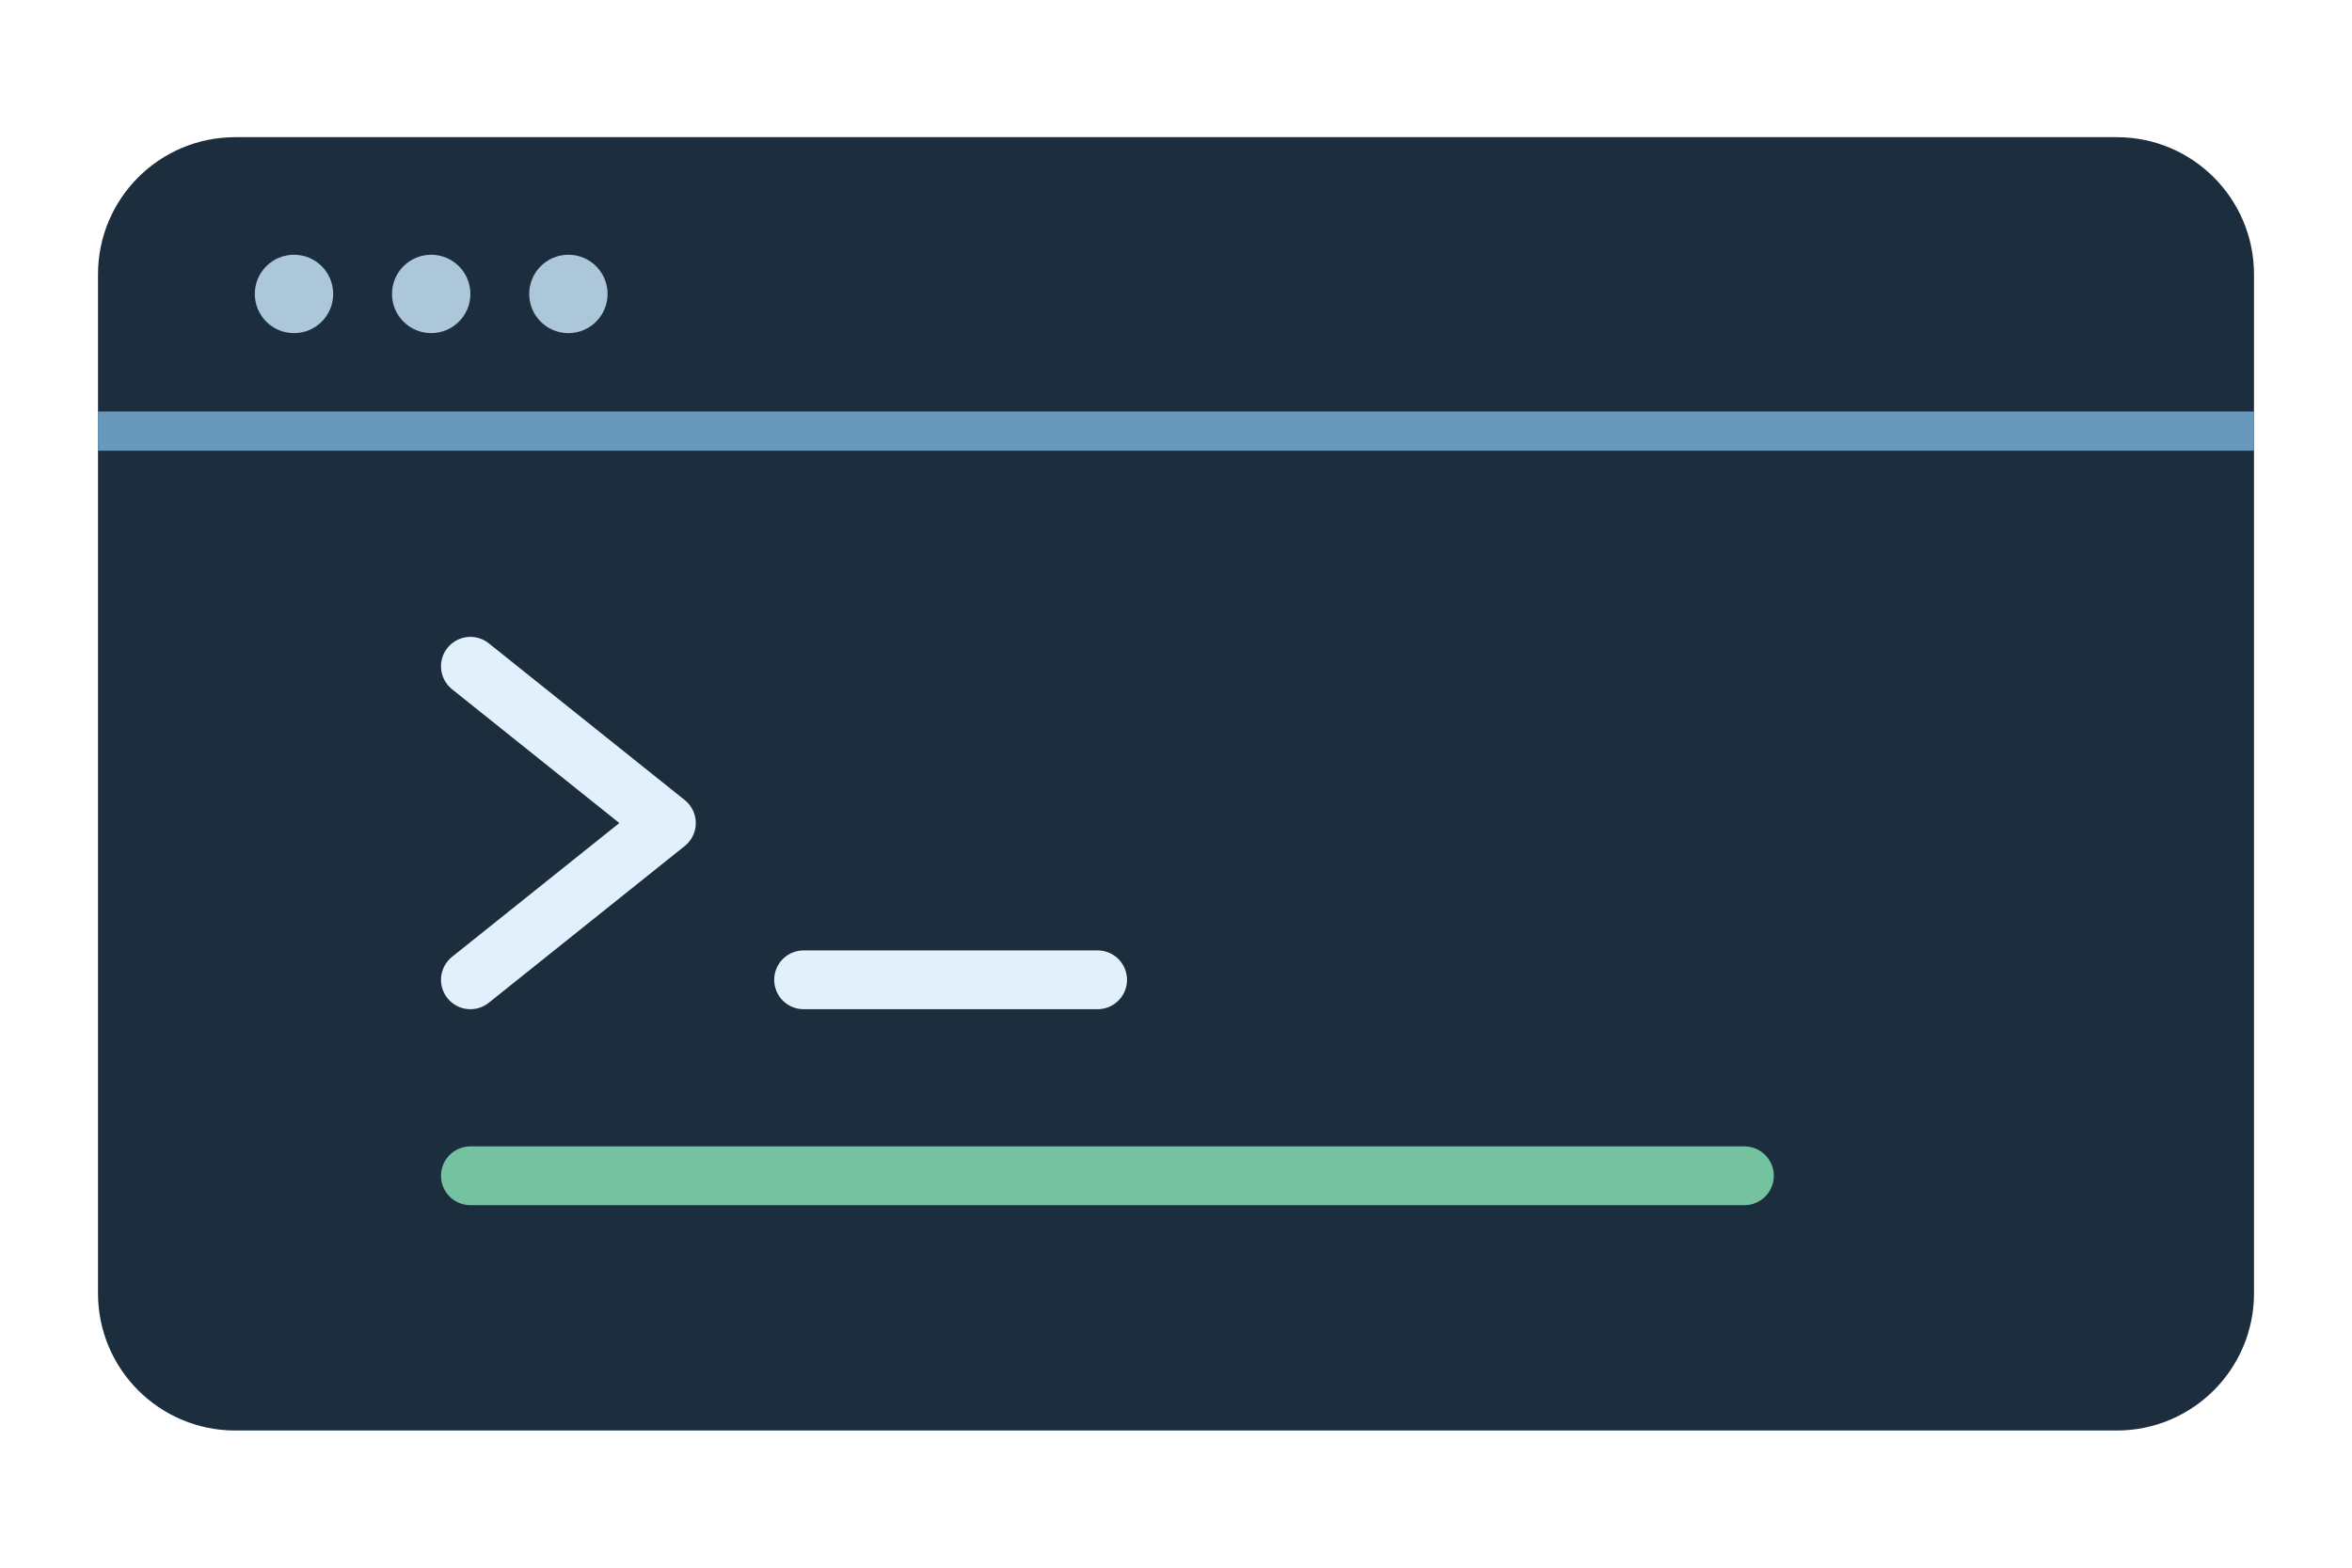
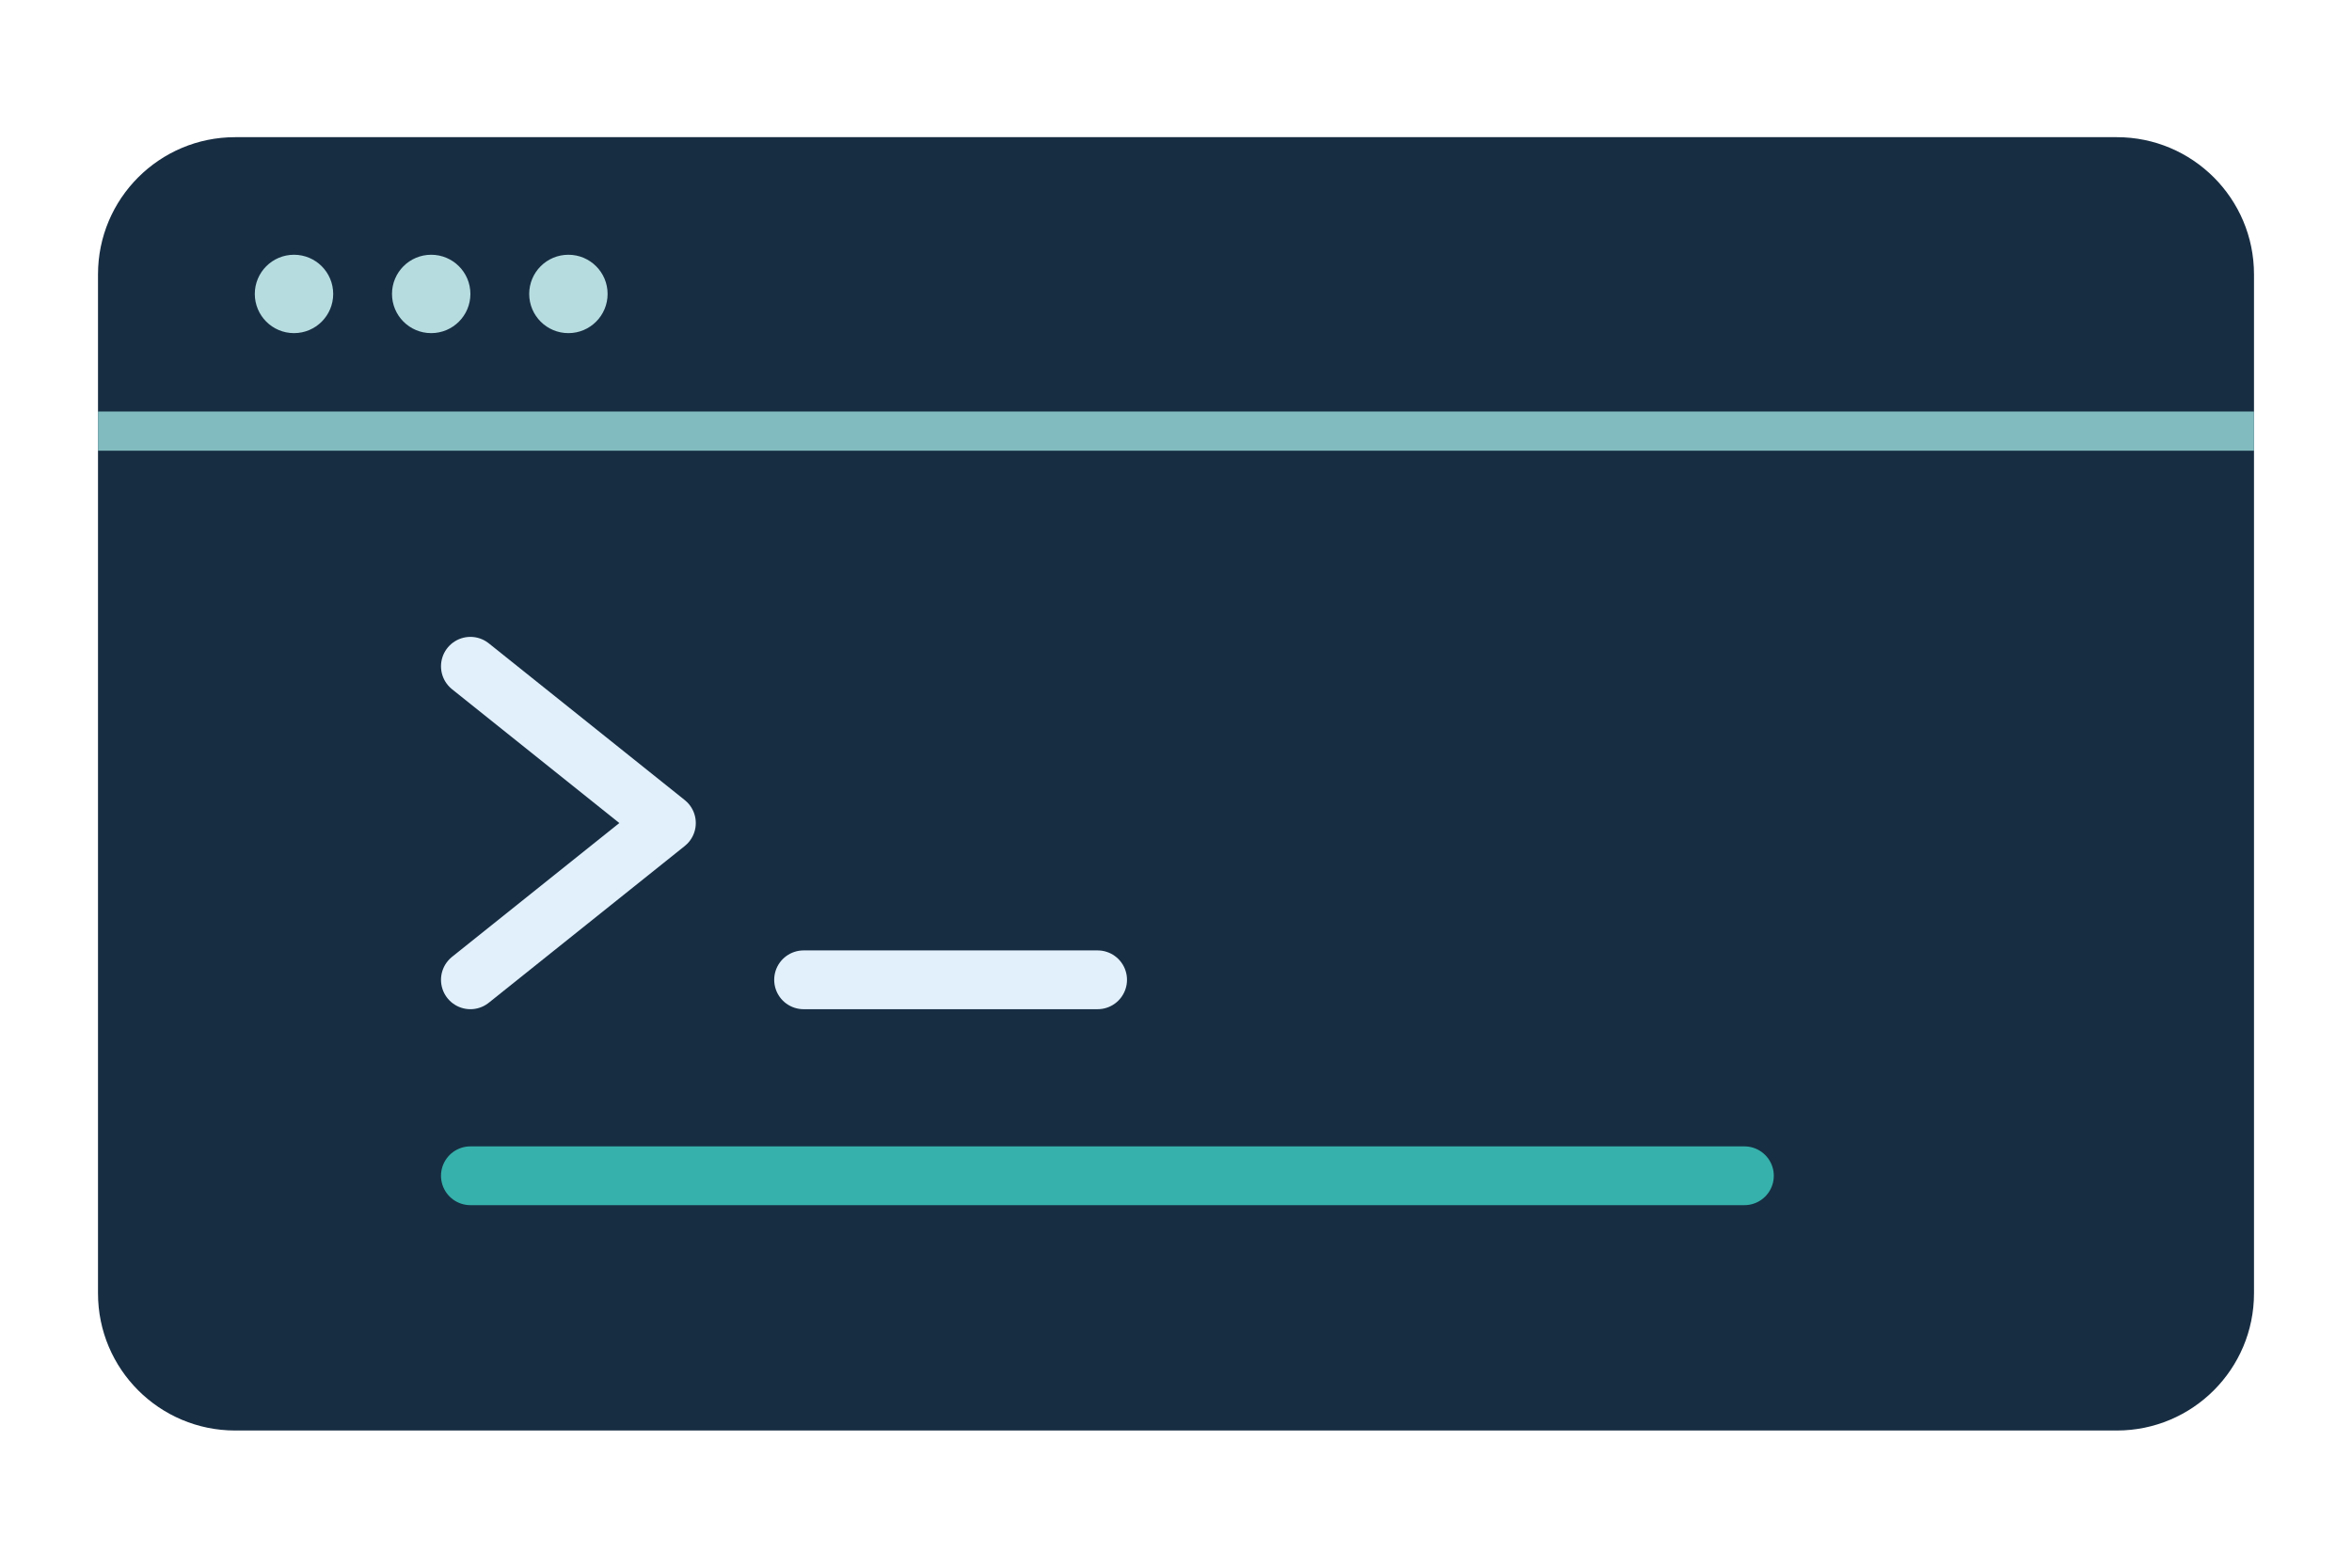
<svg xmlns="http://www.w3.org/2000/svg" viewBox="0 0 120 80">
-   <rect x="5" y="7" width="110" height="66" rx="7" fill="#1c2e3e" />
-   <path d="M5 22h110" stroke="#6899bc" stroke-width="2" />
-   <g fill="#acc6da">
+   <rect x="5" y="7" width="110" height="66" rx="7" fill="#172d42" />
+   <path d="M5 22h110" stroke="#82bbbf" stroke-width="2" />
+   <g fill="#b6dce0">
    <circle cx="15" cy="15" r="2" />
    <circle cx="22" cy="15" r="2" />
    <circle cx="29" cy="15" r="2" />
  </g>
  <path d="m24 34 10 8-10 8m17 0h15" fill="none" stroke="#e1f0fb" stroke-width="3" stroke-linecap="round" stroke-linejoin="round" />
-   <path d="M24 60h65" stroke="#75c2a0" stroke-width="3" stroke-linecap="round" />
+   <path d="M24 60h65" stroke="#36b1ab" stroke-width="3" stroke-linecap="round" />
</svg>
